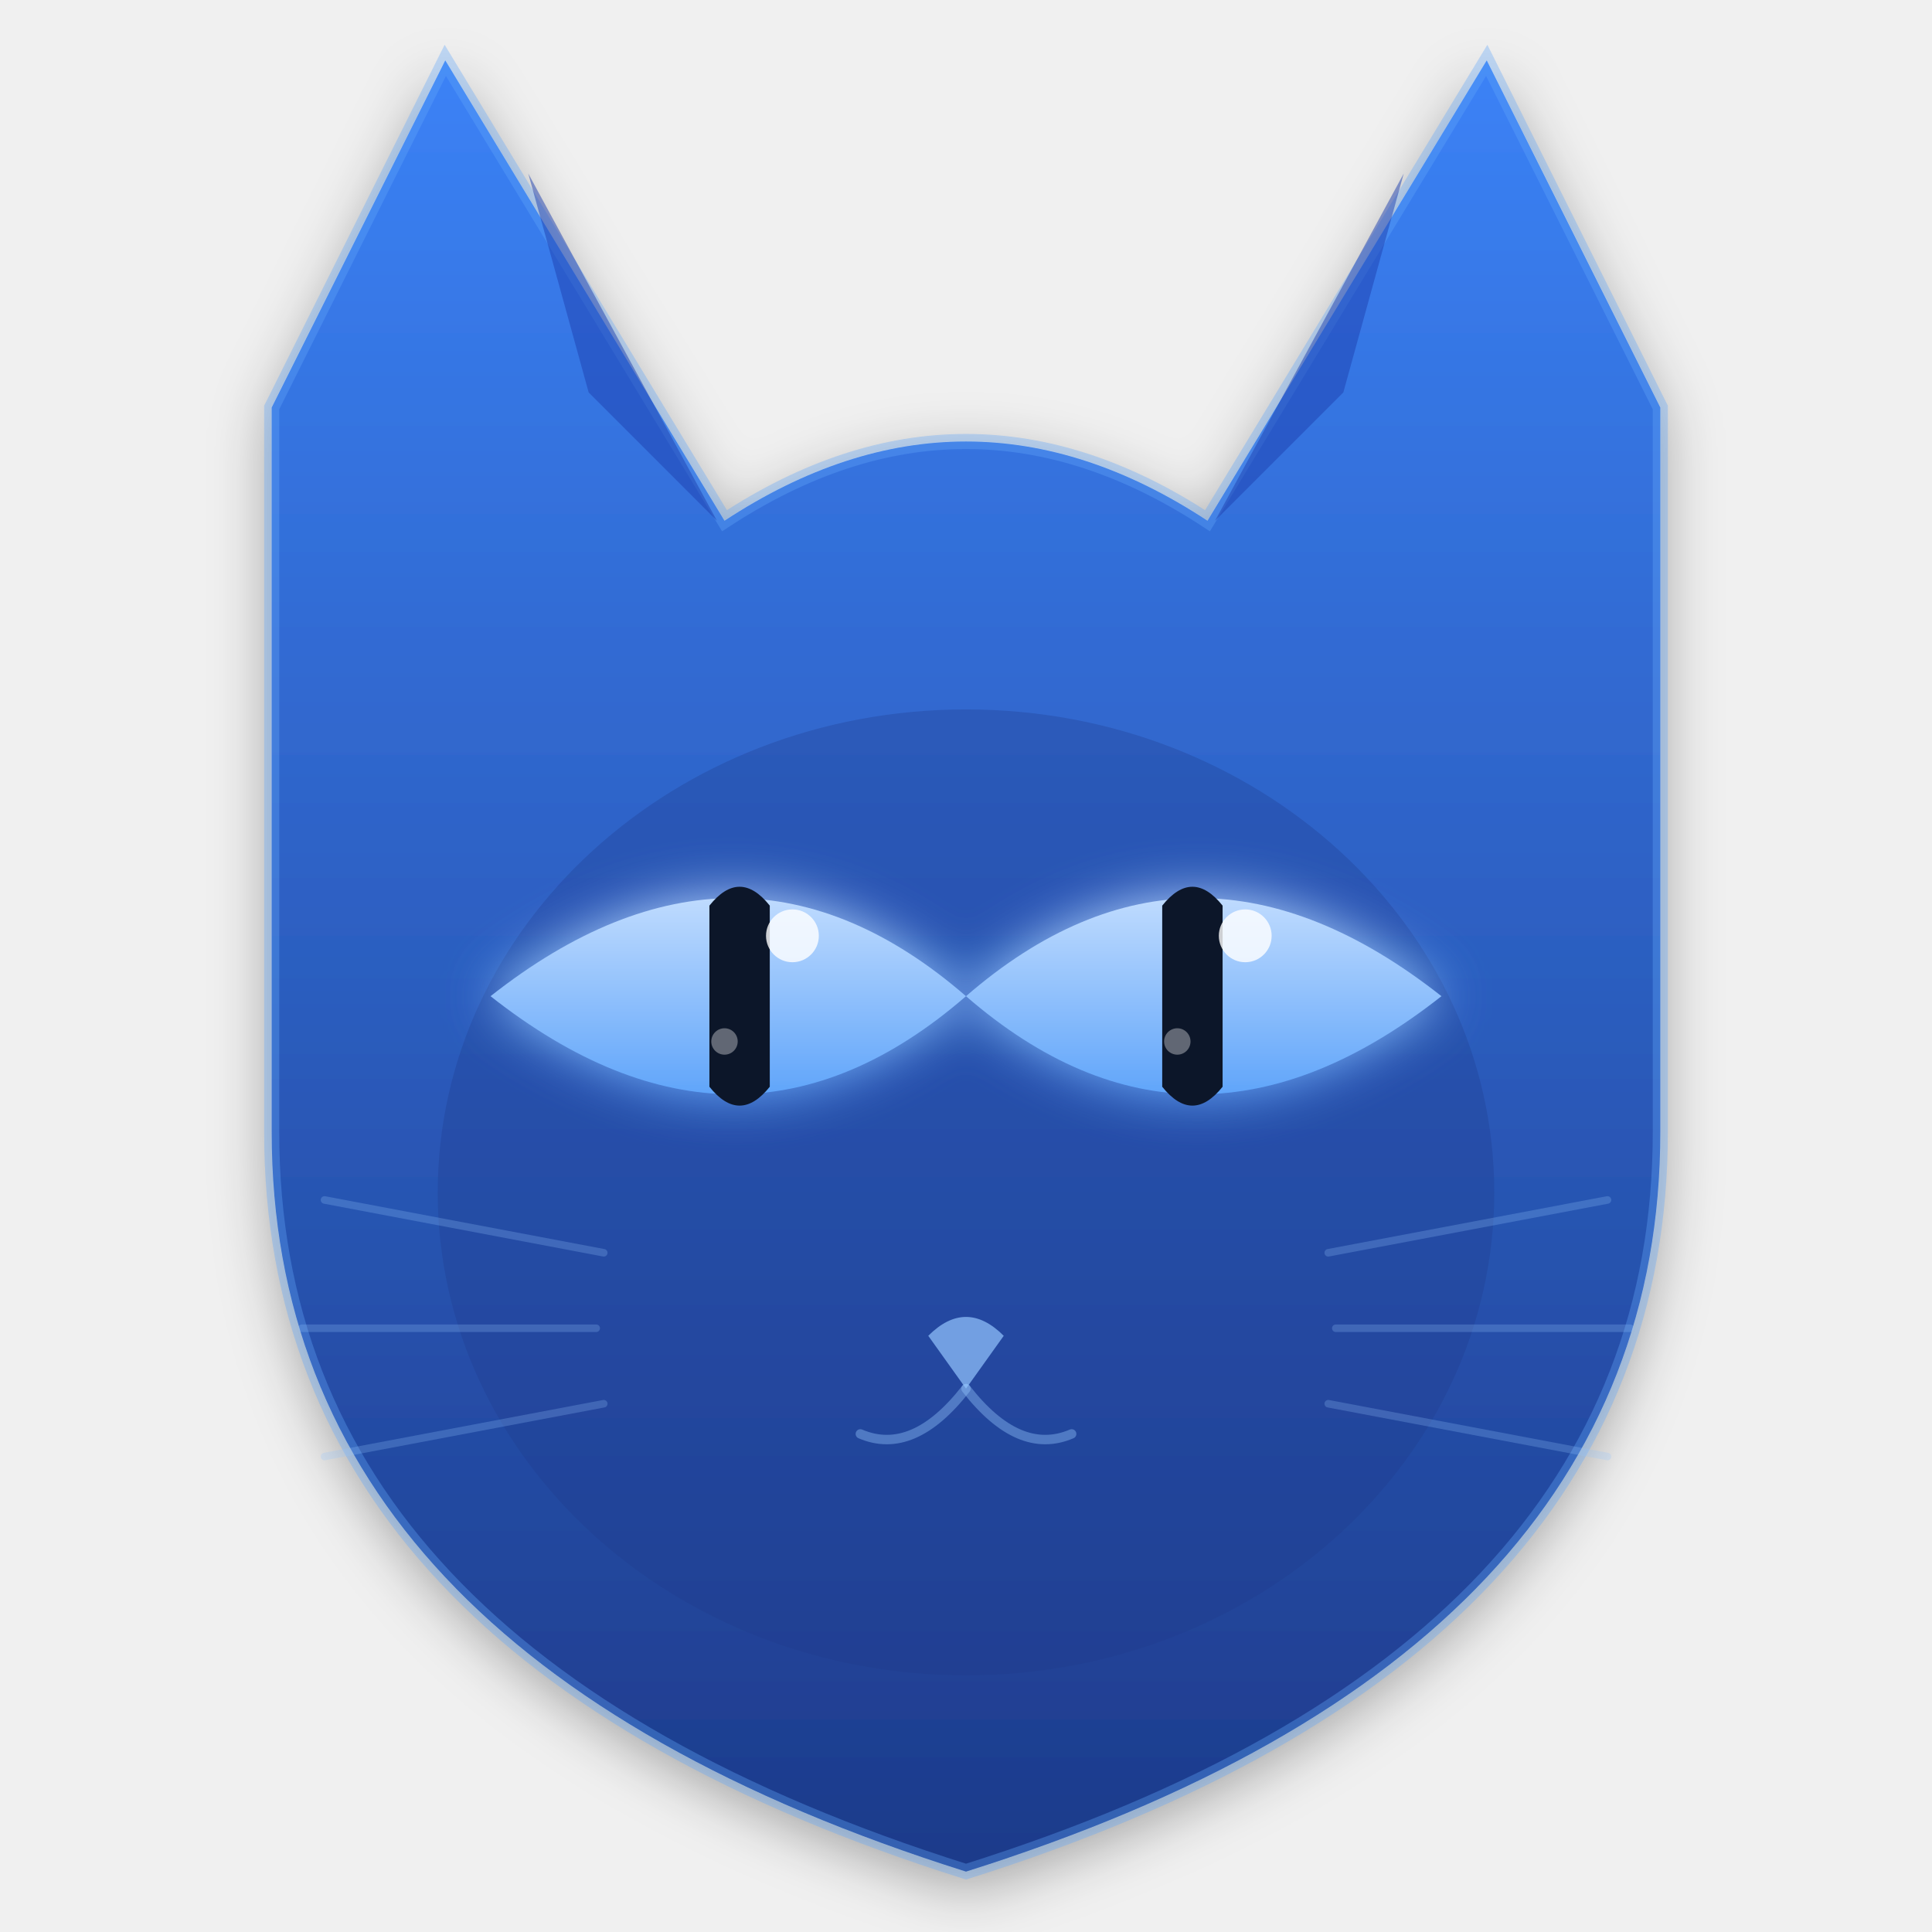
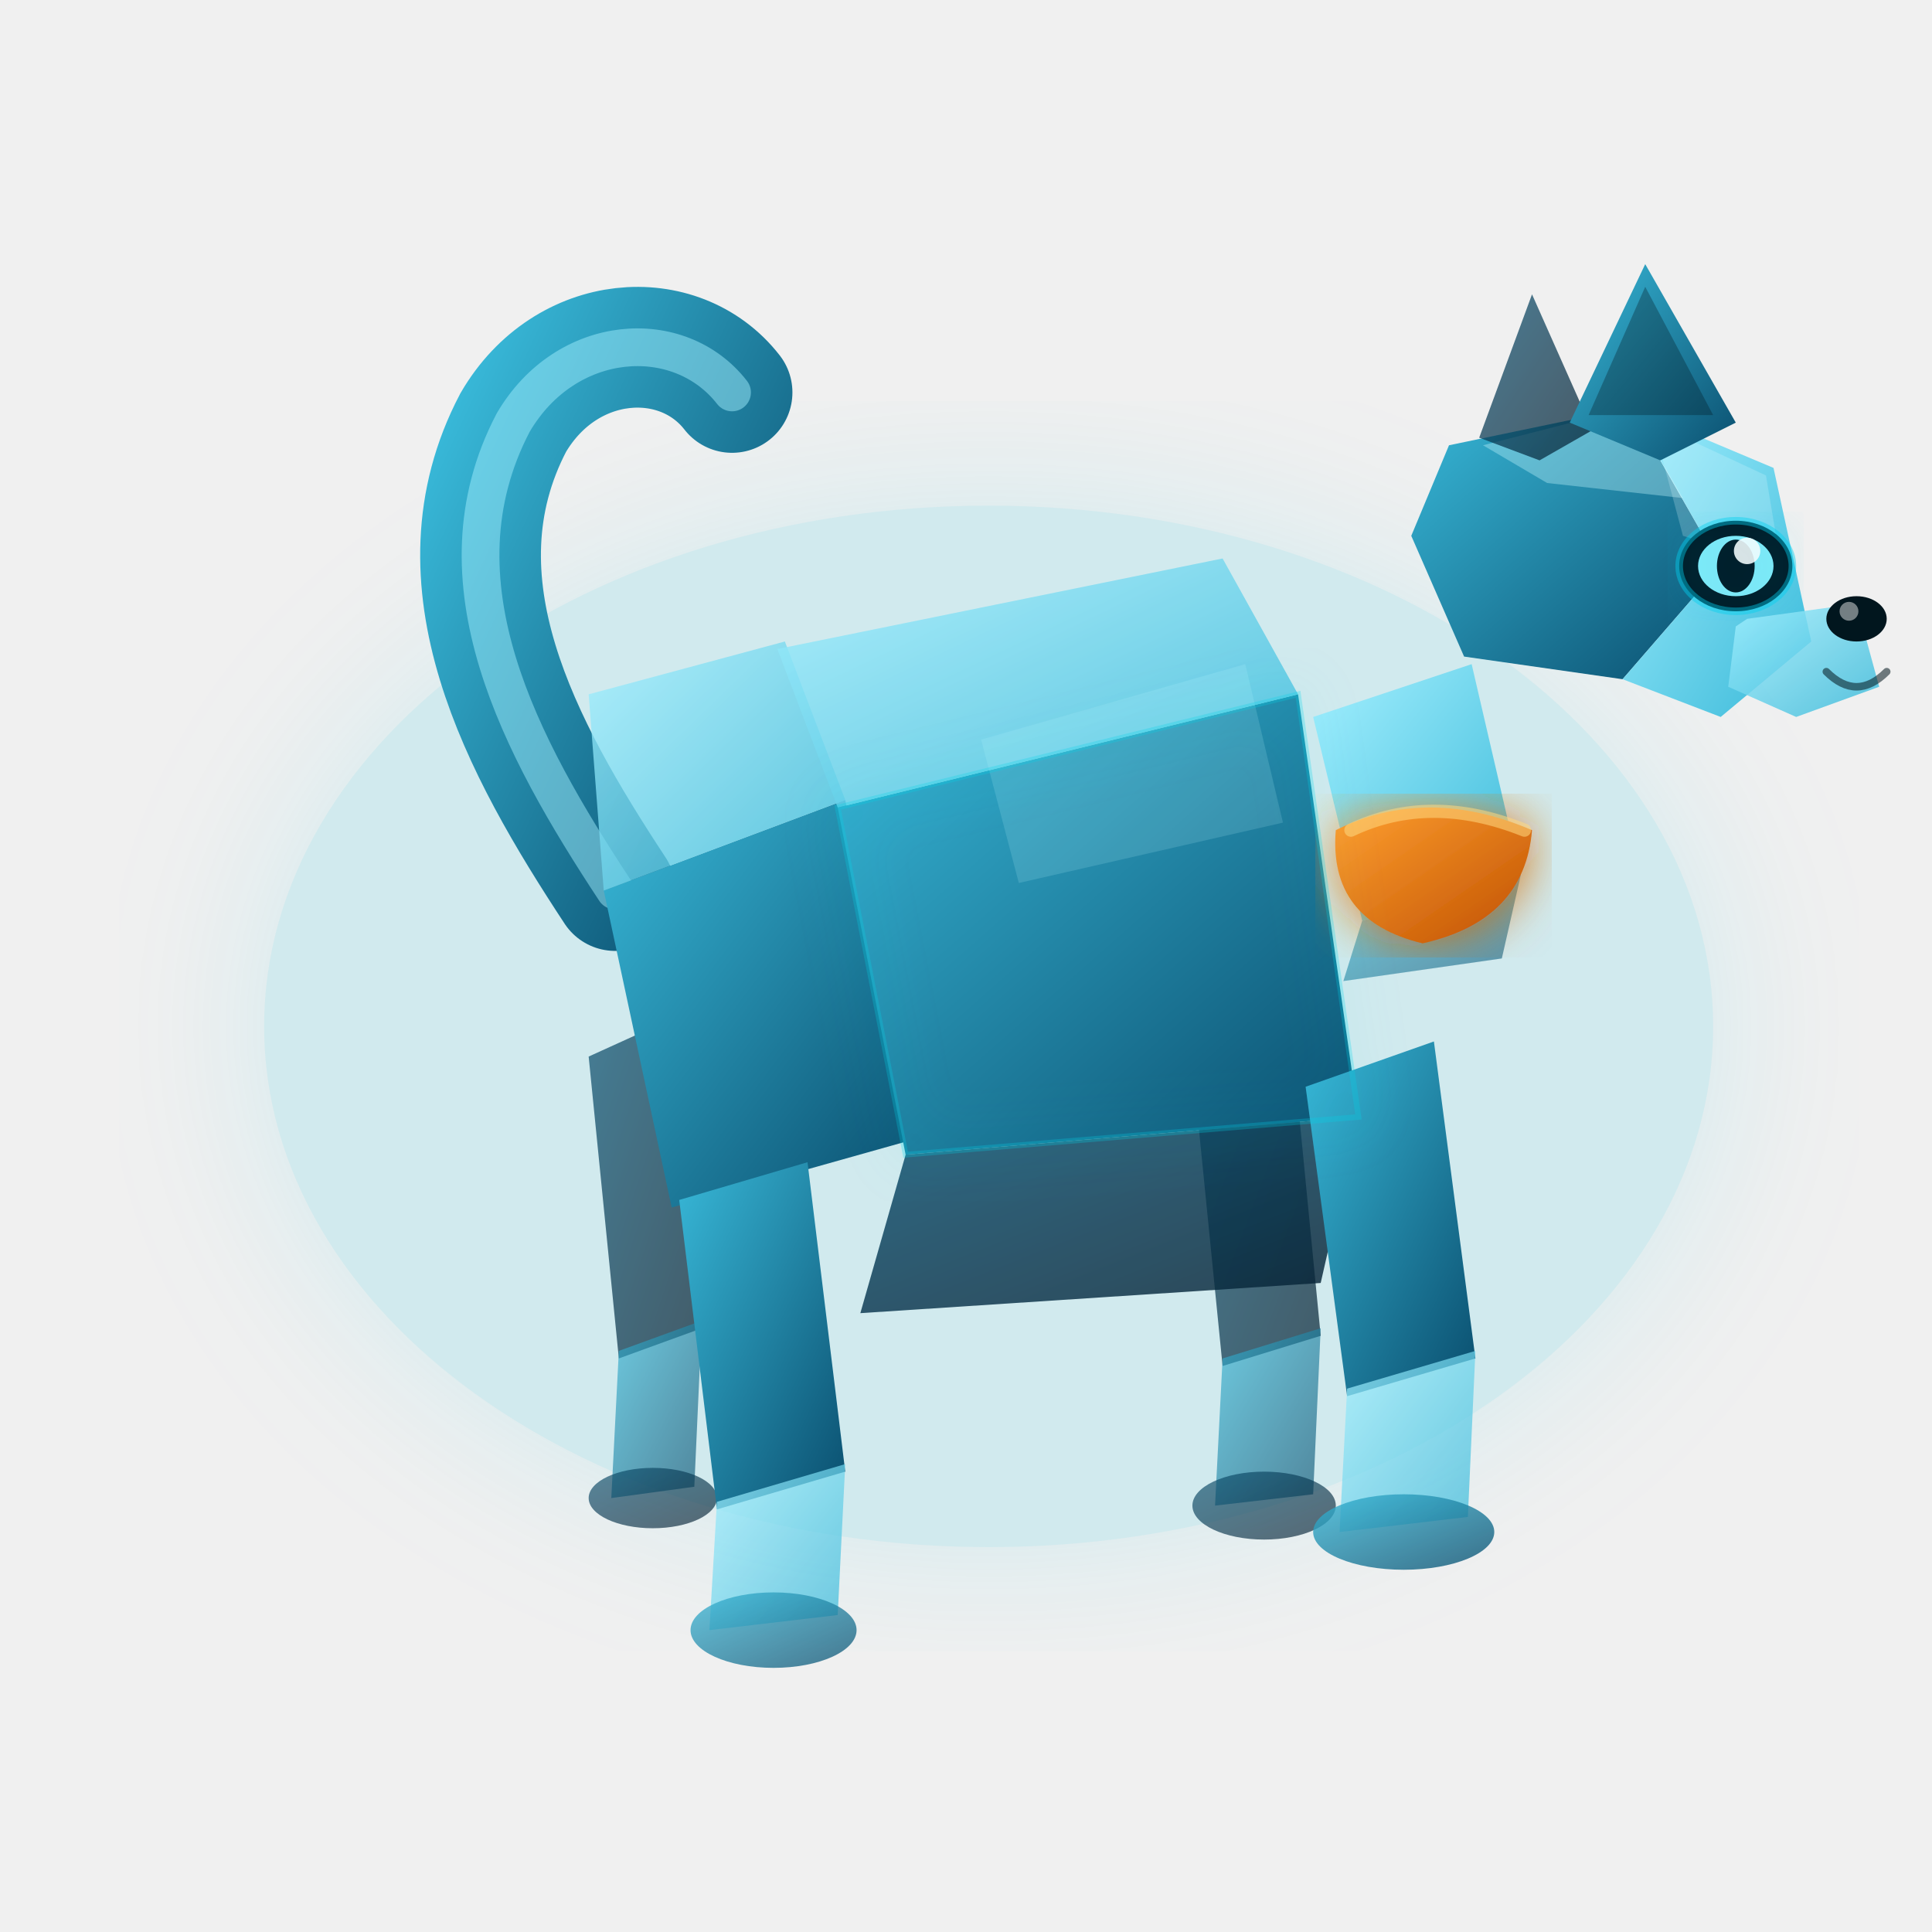
<svg xmlns="http://www.w3.org/2000/svg" viewBox="0 0 512 512" width="512" height="512">
  <defs>
-     <linearGradient id="shieldGrad" x1="0.5" y1="0" x2="0.5" y2="1">
-       <stop offset="0%" stop-color="#3b82f6" />
-       <stop offset="100%" stop-color="#1d3a8a" />
+     <linearGradient id="a" x1="0%" y1="0%" x2="100%" y2="100%">
+       <stop offset="0%" stop-color="#a4f0ff" />
+       <stop offset="100%" stop-color="#38b8d8" />
    </linearGradient>
-     <linearGradient id="eyeGrad" x1="0.5" y1="0" x2="0.5" y2="1">
-       <stop offset="0%" stop-color="#bfdbfe" />
-       <stop offset="100%" stop-color="#60a5fa" />
+     <linearGradient id="b" x1="0%" y1="0%" x2="100%" y2="100%">
+       <stop offset="0%" stop-color="#38b8d8" />
+       <stop offset="100%" stop-color="#0a4e6e" />
    </linearGradient>
-     <filter id="glow" x="-50%" y="-50%" width="200%" height="200%">
-       <feGaussianBlur in="SourceGraphic" stdDeviation="7" result="blur" />
+     <linearGradient id="c" x1="0%" y1="0%" x2="100%" y2="100%">
+       <stop offset="0%" stop-color="#0a4e6e" />
+       <stop offset="100%" stop-color="#061f30" />
+     </linearGradient>
+     <linearGradient id="d" x1="0%" y1="0%" x2="100%" y2="100%">
+       <stop offset="0%" stop-color="#ffa030" />
+       <stop offset="100%" stop-color="#bf4f00" />
+     </linearGradient>
+     <filter id="glow">
+       <feGaussianBlur stdDeviation="7" result="blur" />
      <feMerge>
        <feMergeNode in="blur" />
        <feMergeNode in="SourceGraphic" />
      </feMerge>
    </filter>
-     <filter id="shadow">
-       <feDropShadow dx="0" dy="4" stdDeviation="8" flood-color="#000" flood-opacity="0.35" />
+     <filter id="halo">
+       <feGaussianBlur stdDeviation="22" result="blur" />
+       <feMerge>
+         <feMergeNode in="blur" />
+         <feMergeNode in="SourceGraphic" />
+       </feMerge>
    </filter>
  </defs>
-   <path d="     M118 16     L192 138     Q256 96 320 138     L394 16     L440 108     L440 300     Q440 438 256 496     Q72 438 72 300     L72 108     Z   " fill="url(#shieldGrad)" filter="url(#shadow)" />
-   <path d="     M118 16     L192 138     Q256 96 320 138     L394 16     L440 108     L440 300     Q440 438 256 496     Q72 438 72 300     L72 108     Z   " fill="none" stroke="#60a5fa" stroke-width="4" opacity="0.35" />
-   <path d="M140 46 L190 138 L156 104 Z" fill="#1e40af" opacity="0.5" />
-   <path d="M372 46 L322 138 L356 104 Z" fill="#1e40af" opacity="0.5" />
-   <ellipse cx="256" cy="316" rx="140" ry="128" fill="#1e3a8a" opacity="0.3" />
-   <g filter="url(#glow)">
-     <path d="M130 264 Q196 212 256 264 Q196 316 130 264 Z" fill="url(#eyeGrad)" />
-     <path d="M256 264 Q316 212 382 264 Q316 316 256 264 Z" fill="url(#eyeGrad)" />
-   </g>
-   <path d="M188 240 Q196 230 204 240 L204 288 Q196 298 188 288 Z" fill="#0c1629" />
-   <path d="M308 240 Q316 230 324 240 L324 288 Q316 298 308 288 Z" fill="#0c1629" />
-   <circle cx="210" cy="248" r="7" fill="white" opacity="0.8" />
-   <circle cx="330" cy="248" r="7" fill="white" opacity="0.8" />
-   <circle cx="192" cy="276" r="3.5" fill="white" opacity="0.35" />
-   <circle cx="312" cy="276" r="3.5" fill="white" opacity="0.35" />
-   <path d="M246 354 Q256 344 266 354 L256 368 Z" fill="#93c5fd" opacity="0.7" />
-   <path d="M256 368 Q242 386 228 380" fill="none" stroke="#93c5fd" stroke-width="2.5" stroke-linecap="round" opacity="0.4" />
-   <path d="M256 368 Q270 386 284 380" fill="none" stroke="#93c5fd" stroke-width="2.5" stroke-linecap="round" opacity="0.4" />
-   <g stroke="#93c5fd" stroke-width="2" stroke-linecap="round" opacity="0.25">
-     <line x1="86" y1="318" x2="160" y2="332" />
-     <line x1="80" y1="352" x2="158" y2="352" />
-     <line x1="86" y1="386" x2="160" y2="372" />
-     <line x1="426" y1="318" x2="352" y2="332" />
-     <line x1="432" y1="352" x2="354" y2="352" />
-     <line x1="426" y1="386" x2="352" y2="372" />
-   </g>
+   <ellipse cx="262" cy="272" rx="192" ry="138" fill="#00c0e0" opacity="0.13" filter="url(#halo)" />
+   <polygon points="156,280 178,270 186,352 164,360" fill="url(#c)" opacity="0.7" />
+   <polygon points="164,358 186,350 184,394 162,397" fill="url(#b)" opacity="0.65" />
+   <ellipse cx="173" cy="397" rx="17" ry="8" fill="url(#c)" opacity="0.65" />
+   <path d="M163,236 C138,198 114,154 136,112 C150,88 180,86 194,104" stroke="url(#b)" stroke-width="32" fill="none" stroke-linecap="round" />
+   <path d="M163,236 C138,198 114,154 136,112 C150,88 180,86 194,104" stroke="#a4f0ff" stroke-width="10" fill="none" stroke-linecap="round" opacity="0.48" />
+   <polygon points="316,282 342,272 350,354 324,362" fill="url(#c)" opacity="0.7" />
+   <polygon points="324,360 350,352 348,396 322,399" fill="url(#b)" opacity="0.65" />
+   <ellipse cx="335" cy="399" rx="19" ry="9" fill="url(#c)" opacity="0.65" />
+   <polygon points="160,236 224,212 242,302 178,320" fill="url(#b)" />
+   <polygon points="160,236 224,212 208,170 156,184" fill="url(#a)" opacity="0.78" />
+   <polygon points="222,214 344,184 360,296 240,306" fill="url(#b)" />
+   <polygon points="222,214 344,184 324,148 206,172" fill="url(#a)" opacity="0.82" />
+   <polygon points="240,306 360,296 350,340 228,348" fill="url(#c)" opacity="0.82" />
+   <polygon points="260,196 330,176 340,218 270,234" fill="#c0f6ff" opacity="0.16" />
+   <polygon points="180,318 214,308 224,390 190,400" fill="url(#b)" />
+   <polygon points="190,398 224,388 222,428 188,432" fill="url(#a)" opacity="0.72" />
+   <ellipse cx="205" cy="432" rx="22" ry="10" fill="url(#b)" opacity="0.75" />
+   <polygon points="348,190 390,176 403,232 361,244" fill="url(#a)" />
+   <polygon points="361,244 403,232 398,254 356,260" fill="url(#b)" opacity="0.6" />
+   <path d="M354,220 Q378,208 406,220 Q404,244 377,250 Q352,244 354,220Z" fill="url(#d)" filter="url(#glow)" />
+   <path d="M358,220 Q379,210 404,220" stroke="#ffd880" stroke-width="3.5" fill="none" stroke-linecap="round" opacity="0.55" />
+   <polygon points="346,288 380,276 391,360 357,370" fill="url(#b)" />
+   <polygon points="357,368 391,358 389,402 355,406" fill="url(#a)" opacity="0.72" />
+   <ellipse cx="372" cy="406" rx="24" ry="10" fill="url(#b)" opacity="0.8" />
+   <polygon points="384,118 432,108 456,150 430,180 388,174 374,142" fill="url(#b)" />
+   <polygon points="432,108 470,124 480,170 456,190 430,180 456,150" fill="url(#a)" />
+   <polygon points="393,118 432,108 446,132 410,128" fill="#c8f8ff" opacity="0.35" />
+   <polygon points="438,112 468,126 472,150 446,142" fill="#e2faff" opacity="0.22" />
+   <polygon points="392,116 406,78 422,114 408,122" fill="url(#c)" opacity="0.72" />
+   <polygon points="416,112 436,70 460,112 440,122" fill="url(#b)" />
+   <polygon points="421,110 436,76 454,110" fill="#011520" opacity="0.32" />
+   <ellipse cx="460" cy="150" rx="15" ry="12" fill="#001824" />
+   <ellipse cx="460" cy="150" rx="10" ry="8" fill="#82eaf8" />
+   <ellipse cx="460" cy="150" rx="5" ry="7" fill="#001824" />
+   <circle cx="463" cy="146" r="3.5" fill="white" opacity="0.88" />
+   <ellipse cx="460" cy="150" rx="15" ry="12" fill="none" stroke="#00d0f0" stroke-width="2" opacity="0.45" filter="url(#glow)" />
+   <polygon points="463,164 492,160 498,182 476,190 458,182 460,166" fill="url(#a)" opacity="0.84" />
+   <ellipse cx="492" cy="164" rx="8" ry="6" fill="#01161e" />
+   <circle cx="490" cy="162" r="2.5" fill="white" opacity="0.45" />
+   <path d="M484,178 Q492,186 500,178" stroke="#01161e" stroke-width="2" fill="none" stroke-linecap="round" opacity="0.55" />
+   <polygon points="222,214 344,184 360,296 240,306" fill="none" stroke="#00d4e8" stroke-width="1.5" opacity="0.28" filter="url(#glow)" />
</svg>
